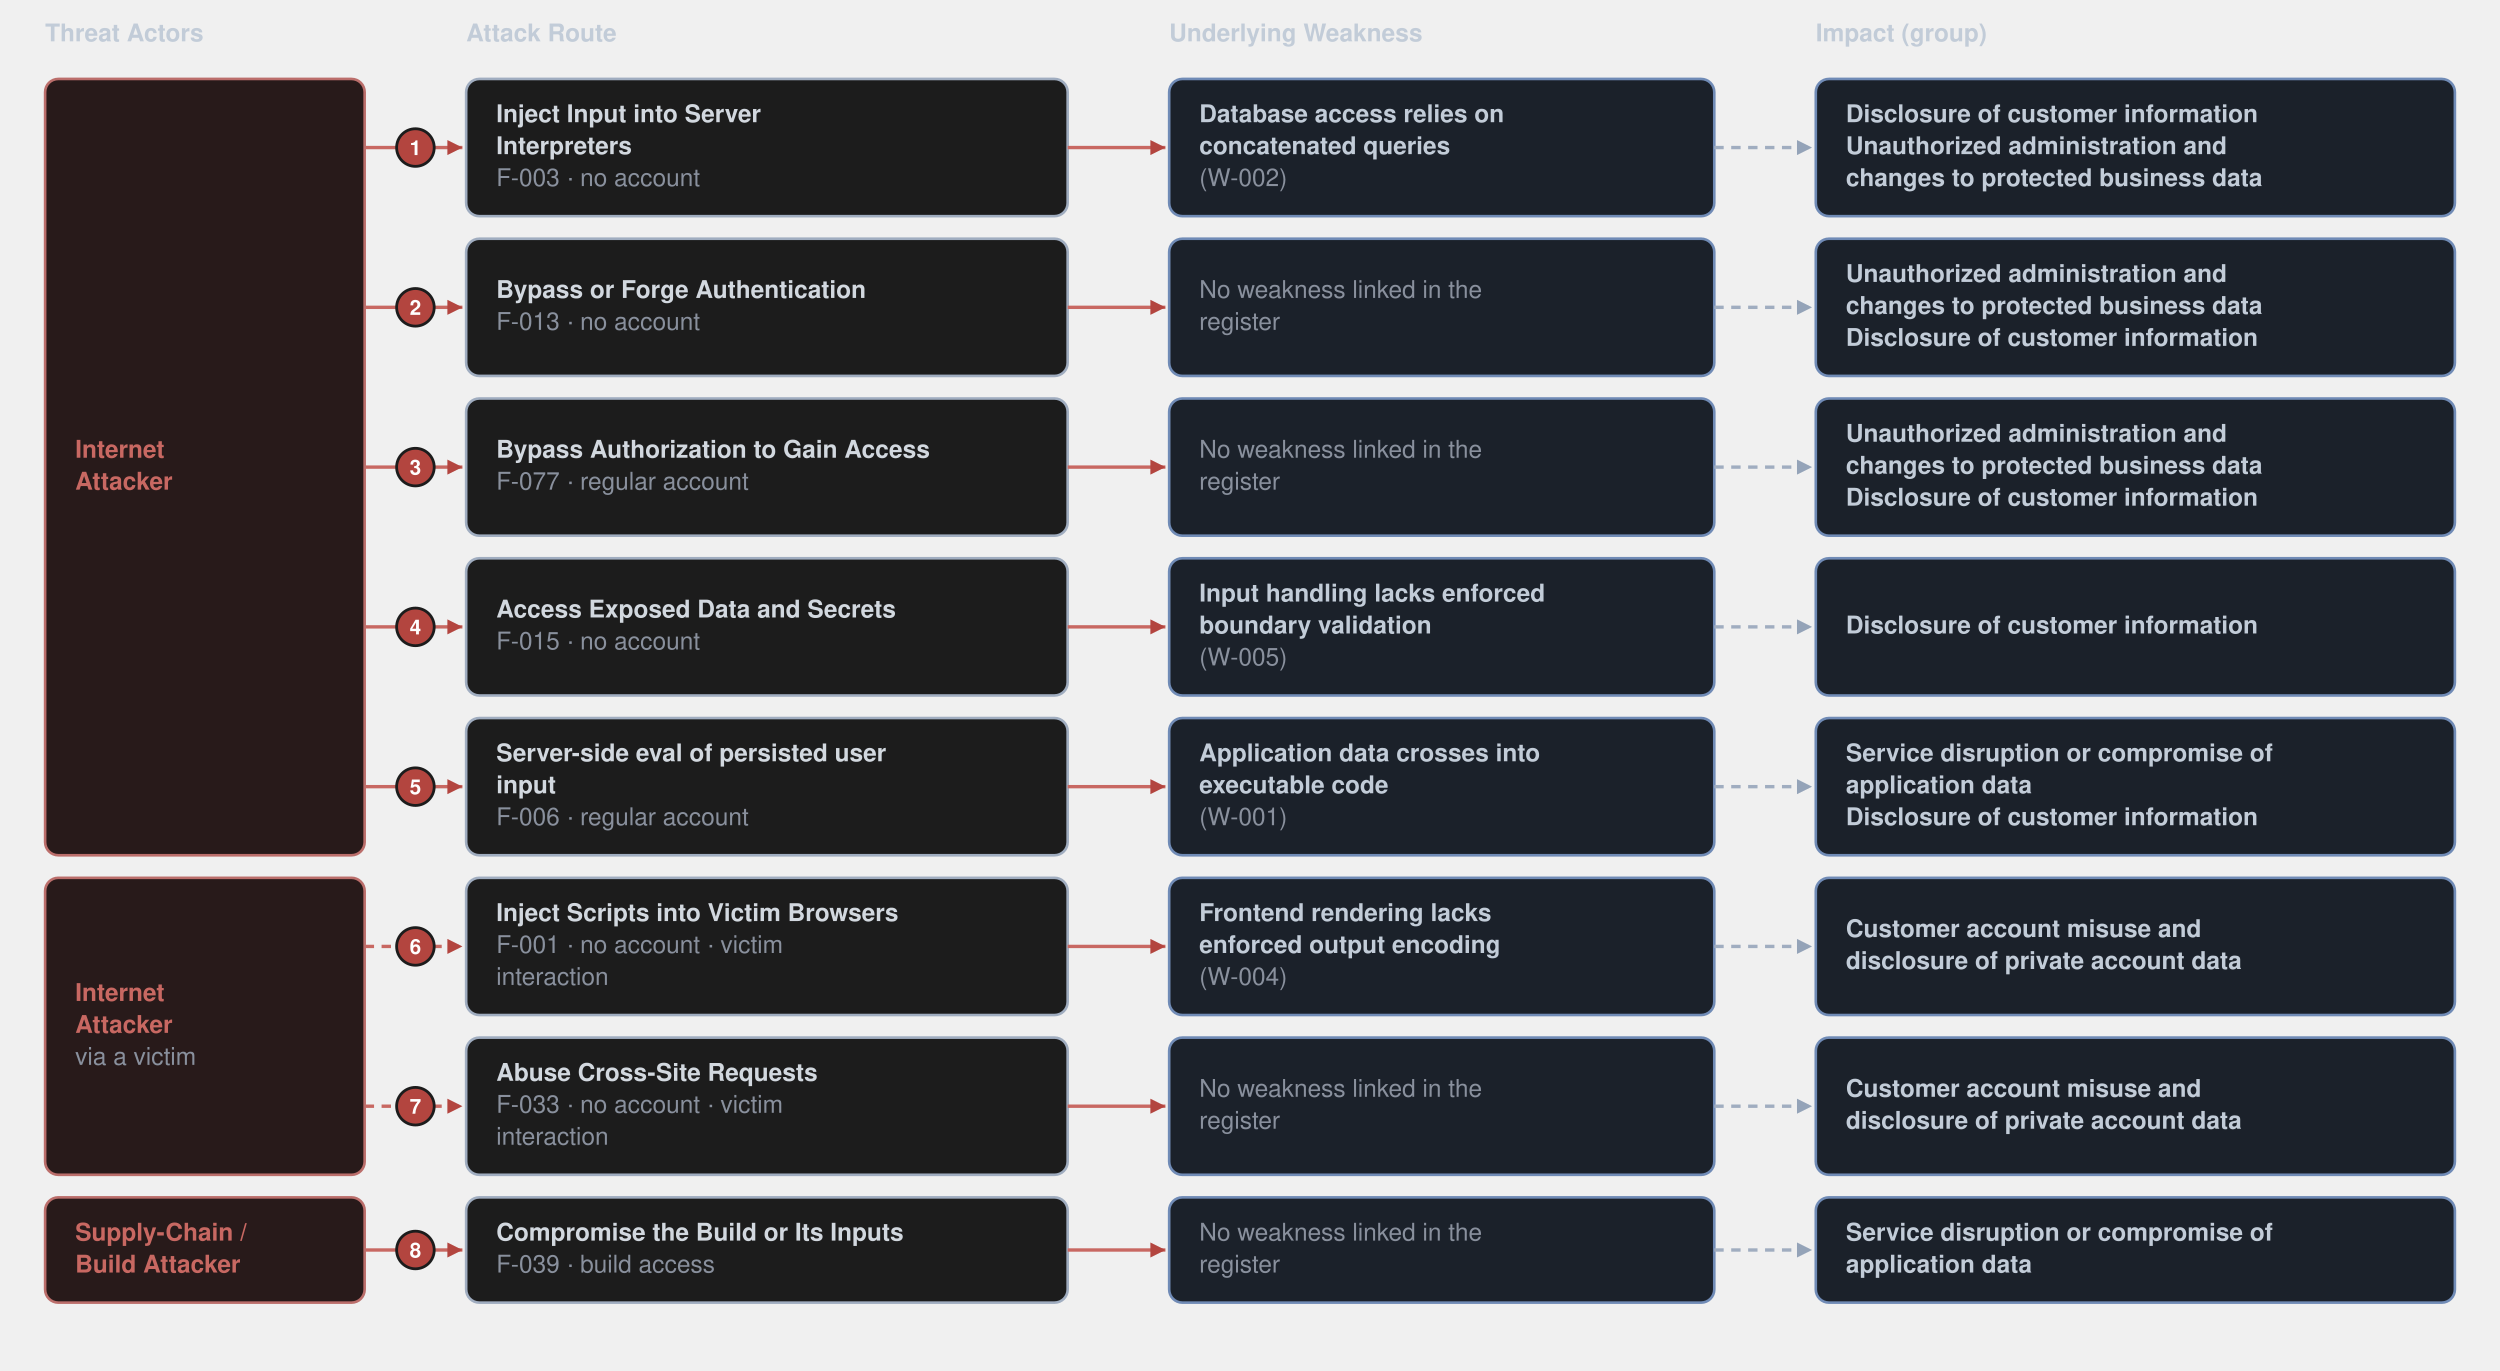
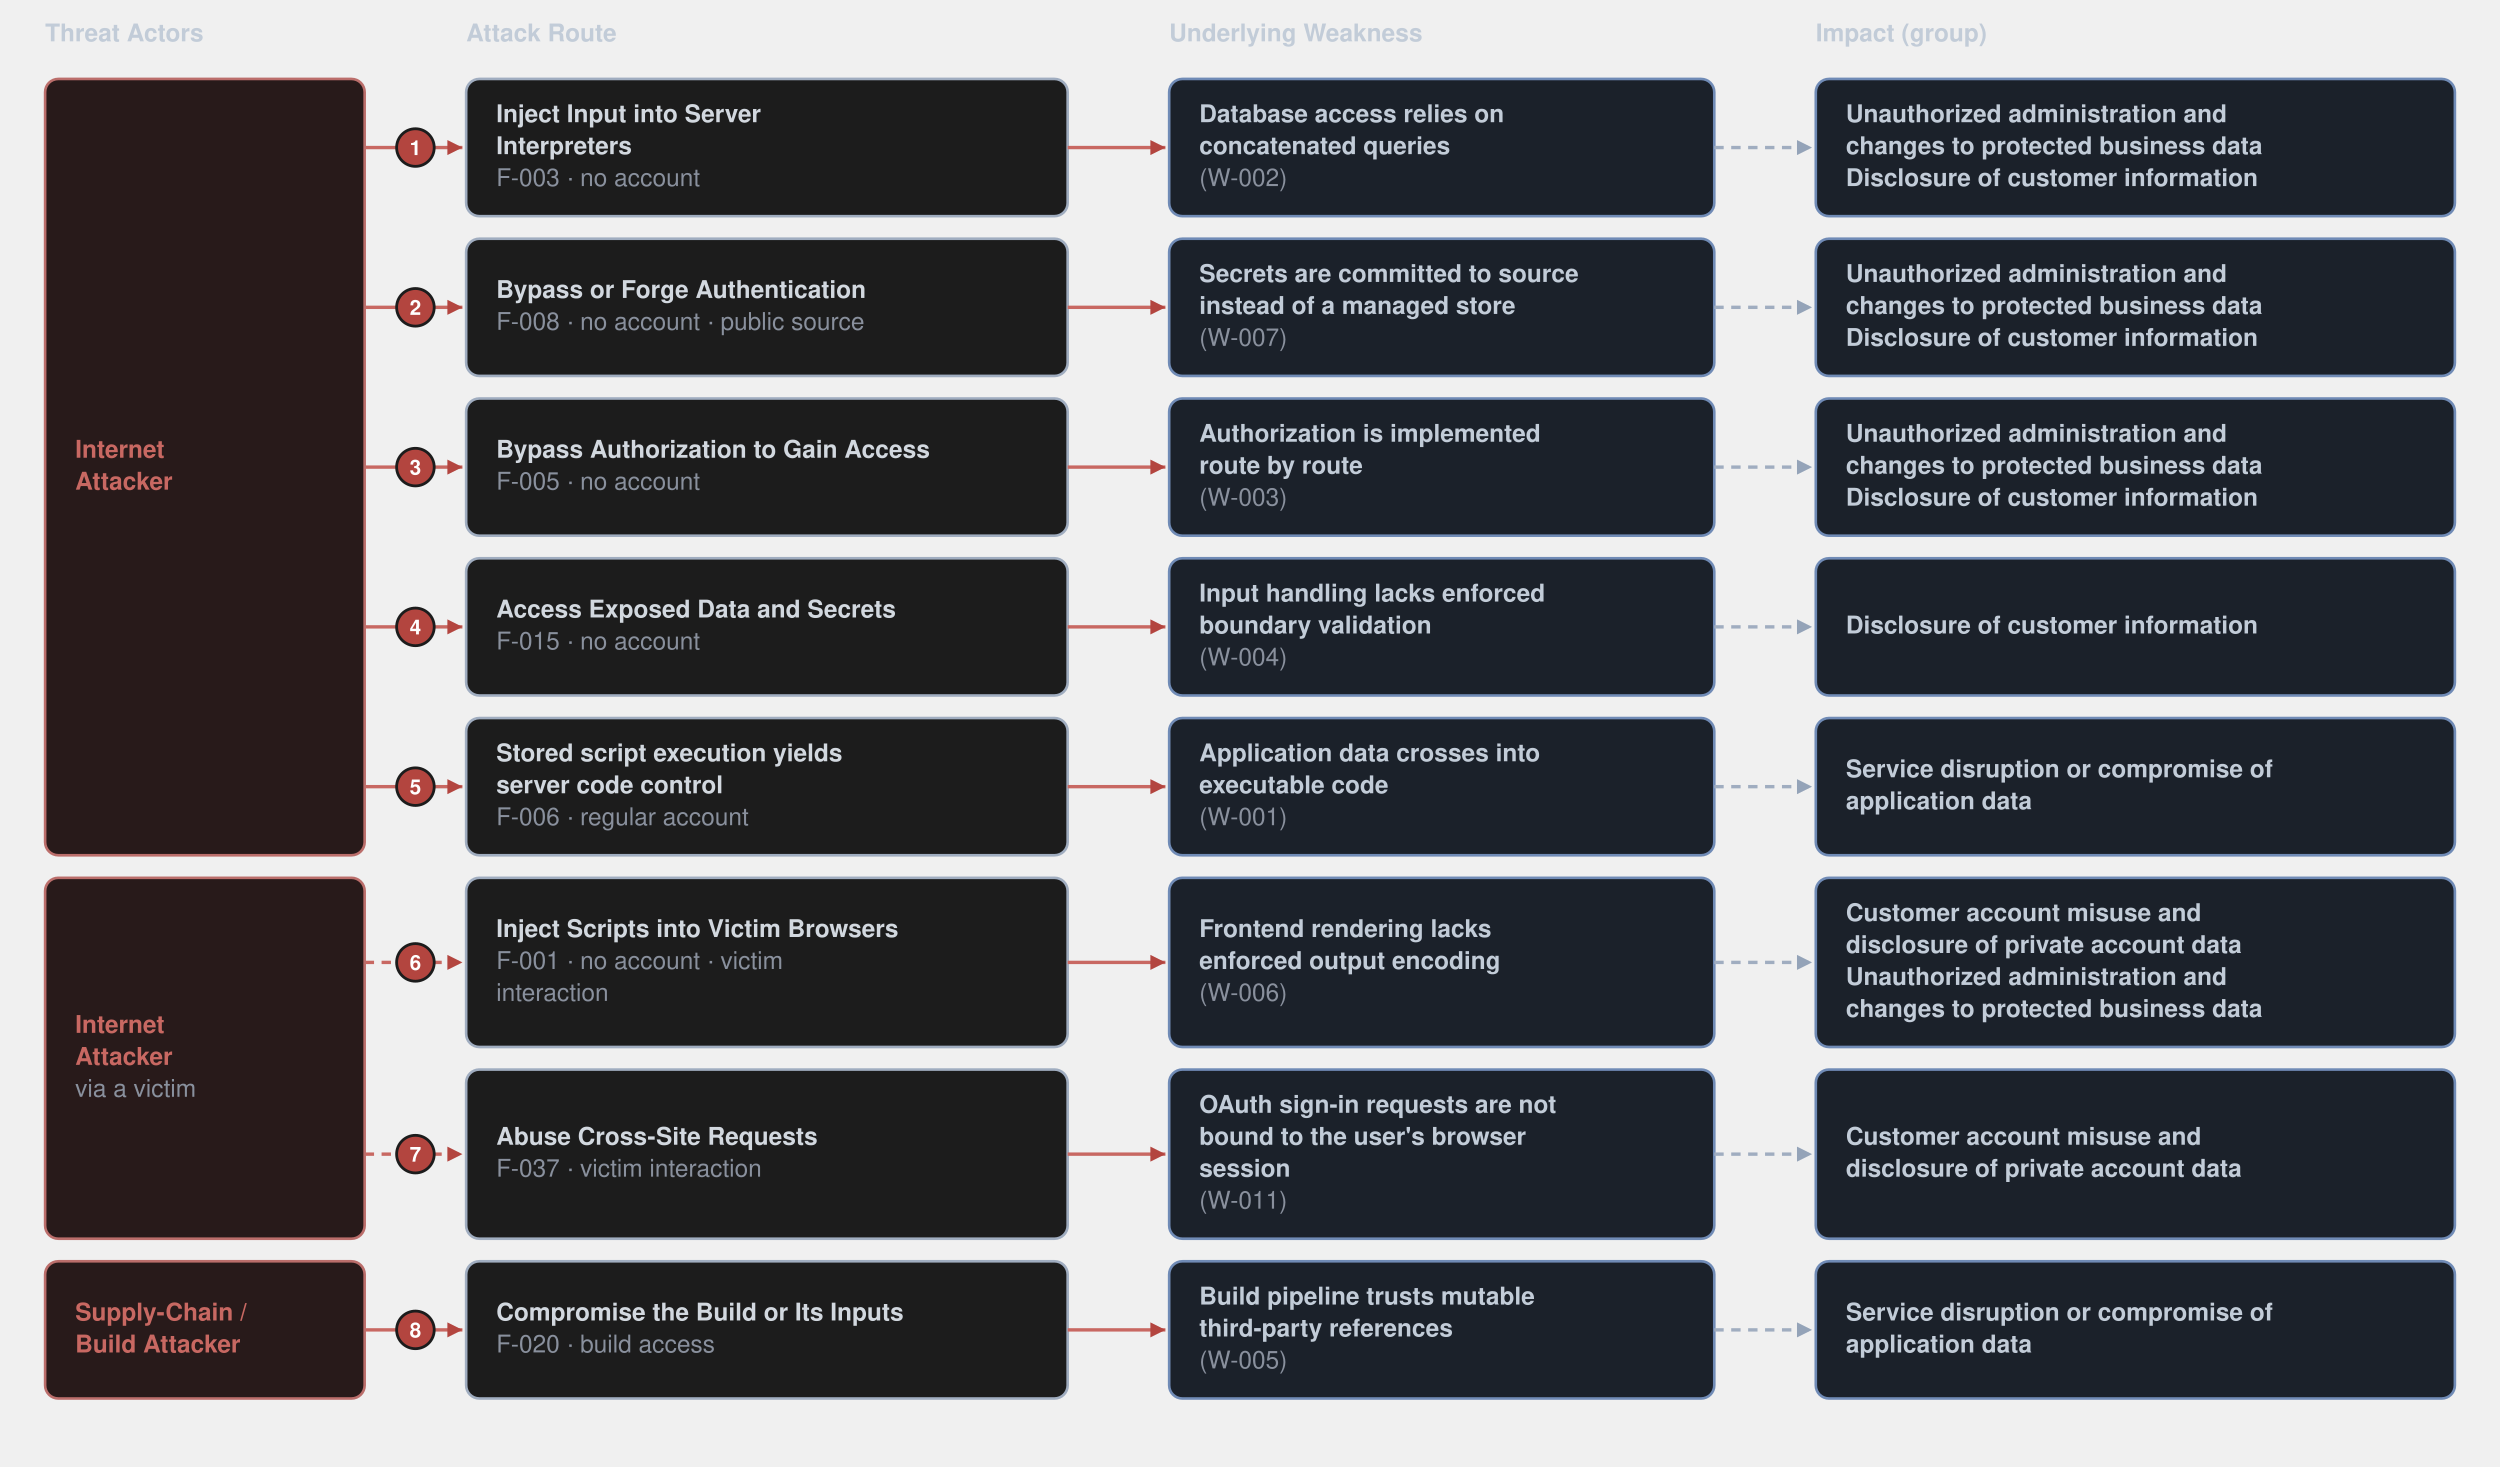
- <svg xmlns="http://www.w3.org/2000/svg" width="1330" height="729" viewBox="0 0 1330 729" font-family="Helvetica, Arial, sans-serif" data-figure2-version="2" data-glyphs="1 2 3 4 5 6 7 8" role="img" aria-labelledby="f2-title">
+ <svg xmlns="http://www.w3.org/2000/svg" width="1330" height="780" viewBox="0 0 1330 780" font-family="Helvetica, Arial, sans-serif" data-figure2-version="2" data-glyphs="1 2 3 4 5 6 7 8" role="img" aria-labelledby="f2-title">
  <defs>
    <marker id="f2-attack" viewBox="0 0 10 10" refX="10" refY="5" markerWidth="8" markerHeight="8" markerUnits="userSpaceOnUse" orient="auto">
      <path d="M0 0 L10 5 L0 10 z" fill="#b3453f" />
    </marker>
    <marker id="f2-consequence" viewBox="0 0 10 10" refX="10" refY="5" markerWidth="8" markerHeight="8" markerUnits="userSpaceOnUse" orient="auto">
      <path d="M0 0 L10 5 L0 10 z" fill="#94a3b8" />
    </marker>
  </defs>
  <text x="24" y="22" font-size="13" fill="#c2ccd8" font-weight="bold">Threat Actors</text>
  <text x="248" y="22" font-size="13" fill="#c2ccd8" font-weight="bold">Attack Route</text>
  <text x="622" y="22" font-size="13" fill="#c2ccd8" font-weight="bold">Underlying Weakness</text>
  <text x="966" y="22" font-size="13" fill="#c2ccd8" font-weight="bold">Impact (group)</text>
  <g data-route-number="1" data-finding-id="F-003" data-weakness-ids="W-002">
    <rect x="248" y="42" width="320" height="73" rx="7" fill="#1c1c1c" stroke="#a0adc0" stroke-width="1.4" data-column="1" />
    <text x="264" y="65.0" font-size="13" fill="#d2d8df" font-weight="bold">Inject Input into Server</text>
    <text x="264" y="82.0" font-size="13" fill="#d2d8df" font-weight="bold">Interpreters</text>
    <text x="264" y="99.0" font-size="13" fill="#89909d" font-weight="normal">F-003 · no account</text>
    <rect x="622" y="42" width="290" height="73" rx="7" fill="#1b212a" stroke="#708bb6" stroke-width="1.4" data-column="2" />
    <text x="638" y="65.0" font-size="13" fill="#c2ccd8" font-weight="bold">Database access relies on</text>
    <text x="638" y="82.0" font-size="13" fill="#c2ccd8" font-weight="bold">concatenated queries</text>
    <text x="638" y="99.0" font-size="13" fill="#89909d" font-weight="normal">(W-002)</text>
    <rect x="966" y="42" width="340" height="73" rx="7" fill="#1b212a" stroke="#708bb6" stroke-width="1.4" data-column="3" />
-     <text x="982" y="65.0" font-size="13" fill="#c2ccd8" font-weight="bold">Disclosure of customer information</text>
-     <text x="982" y="82.0" font-size="13" fill="#c2ccd8" font-weight="bold">Unauthorized administration and</text>
-     <text x="982" y="99.0" font-size="13" fill="#c2ccd8" font-weight="bold">changes to protected business data</text>
+     <text x="982" y="65.0" font-size="13" fill="#c2ccd8" font-weight="bold">Unauthorized administration and</text>
+     <text x="982" y="82.0" font-size="13" fill="#c2ccd8" font-weight="bold">changes to protected business data</text>
+     <text x="982" y="99.0" font-size="13" fill="#c2ccd8" font-weight="bold">Disclosure of customer information</text>
    <path d="M194 78.5 H246" fill="none" stroke="#c86862" stroke-width="1.8" marker-end="url(#f2-attack)" />
    <path d="M568 78.5 H620" fill="none" stroke="#c86862" stroke-width="1.8" marker-end="url(#f2-attack)" />
    <path d="M912 78.5 H964" fill="none" stroke="#a0adc0" stroke-width="1.8" marker-end="url(#f2-consequence)" stroke-dasharray="5 4" />
    <circle cx="221.0" cy="78.5" r="10" fill="#b3453f" stroke="#1c1c1c" stroke-width="1.5" />
    <text x="221.0" y="82.5" font-size="11" fill="#ffffff" font-weight="bold" text-anchor="middle" data-badge-number="1">1</text>
  </g>
-   <g data-route-number="2" data-finding-id="F-013" data-weakness-ids="">
+   <g data-route-number="2" data-finding-id="F-008" data-weakness-ids="W-007">
    <rect x="248" y="127" width="320" height="73" rx="7" fill="#1c1c1c" stroke="#a0adc0" stroke-width="1.4" data-column="1" />
    <text x="264" y="158.5" font-size="13" fill="#d2d8df" font-weight="bold">Bypass or Forge Authentication</text>
-     <text x="264" y="175.5" font-size="13" fill="#89909d" font-weight="normal">F-013 · no account</text>
+     <text x="264" y="175.5" font-size="13" fill="#89909d" font-weight="normal">F-008 · no account · public source</text>
    <rect x="622" y="127" width="290" height="73" rx="7" fill="#1b212a" stroke="#708bb6" stroke-width="1.4" data-column="2" />
-     <text x="638" y="158.5" font-size="13" fill="#89909d" font-weight="normal">No weakness linked in the</text>
-     <text x="638" y="175.5" font-size="13" fill="#89909d" font-weight="normal">register</text>
+     <text x="638" y="150.0" font-size="13" fill="#c2ccd8" font-weight="bold">Secrets are committed to source</text>
+     <text x="638" y="167.0" font-size="13" fill="#c2ccd8" font-weight="bold">instead of a managed store</text>
+     <text x="638" y="184.0" font-size="13" fill="#89909d" font-weight="normal">(W-007)</text>
    <rect x="966" y="127" width="340" height="73" rx="7" fill="#1b212a" stroke="#708bb6" stroke-width="1.4" data-column="3" />
    <text x="982" y="150.0" font-size="13" fill="#c2ccd8" font-weight="bold">Unauthorized administration and</text>
    <text x="982" y="167.0" font-size="13" fill="#c2ccd8" font-weight="bold">changes to protected business data</text>
    <text x="982" y="184.0" font-size="13" fill="#c2ccd8" font-weight="bold">Disclosure of customer information</text>
    <path d="M194 163.5 H246" fill="none" stroke="#c86862" stroke-width="1.8" marker-end="url(#f2-attack)" />
    <path d="M568 163.5 H620" fill="none" stroke="#c86862" stroke-width="1.8" marker-end="url(#f2-attack)" />
    <path d="M912 163.5 H964" fill="none" stroke="#a0adc0" stroke-width="1.8" marker-end="url(#f2-consequence)" stroke-dasharray="5 4" />
    <circle cx="221.0" cy="163.5" r="10" fill="#b3453f" stroke="#1c1c1c" stroke-width="1.5" />
    <text x="221.0" y="167.5" font-size="11" fill="#ffffff" font-weight="bold" text-anchor="middle" data-badge-number="2">2</text>
  </g>
-   <g data-route-number="3" data-finding-id="F-077" data-weakness-ids="">
+   <g data-route-number="3" data-finding-id="F-005" data-weakness-ids="W-003">
    <rect x="248" y="212" width="320" height="73" rx="7" fill="#1c1c1c" stroke="#a0adc0" stroke-width="1.4" data-column="1" />
    <text x="264" y="243.5" font-size="13" fill="#d2d8df" font-weight="bold">Bypass Authorization to Gain Access</text>
-     <text x="264" y="260.5" font-size="13" fill="#89909d" font-weight="normal">F-077 · regular account</text>
+     <text x="264" y="260.5" font-size="13" fill="#89909d" font-weight="normal">F-005 · no account</text>
    <rect x="622" y="212" width="290" height="73" rx="7" fill="#1b212a" stroke="#708bb6" stroke-width="1.4" data-column="2" />
-     <text x="638" y="243.5" font-size="13" fill="#89909d" font-weight="normal">No weakness linked in the</text>
-     <text x="638" y="260.5" font-size="13" fill="#89909d" font-weight="normal">register</text>
+     <text x="638" y="235.0" font-size="13" fill="#c2ccd8" font-weight="bold">Authorization is implemented</text>
+     <text x="638" y="252.0" font-size="13" fill="#c2ccd8" font-weight="bold">route by route</text>
+     <text x="638" y="269.0" font-size="13" fill="#89909d" font-weight="normal">(W-003)</text>
    <rect x="966" y="212" width="340" height="73" rx="7" fill="#1b212a" stroke="#708bb6" stroke-width="1.4" data-column="3" />
    <text x="982" y="235.0" font-size="13" fill="#c2ccd8" font-weight="bold">Unauthorized administration and</text>
    <text x="982" y="252.0" font-size="13" fill="#c2ccd8" font-weight="bold">changes to protected business data</text>
    <text x="982" y="269.0" font-size="13" fill="#c2ccd8" font-weight="bold">Disclosure of customer information</text>
    <path d="M194 248.5 H246" fill="none" stroke="#c86862" stroke-width="1.8" marker-end="url(#f2-attack)" />
    <path d="M568 248.5 H620" fill="none" stroke="#c86862" stroke-width="1.8" marker-end="url(#f2-attack)" />
    <path d="M912 248.5 H964" fill="none" stroke="#a0adc0" stroke-width="1.8" marker-end="url(#f2-consequence)" stroke-dasharray="5 4" />
    <circle cx="221.0" cy="248.5" r="10" fill="#b3453f" stroke="#1c1c1c" stroke-width="1.5" />
    <text x="221.0" y="252.5" font-size="11" fill="#ffffff" font-weight="bold" text-anchor="middle" data-badge-number="3">3</text>
  </g>
-   <g data-route-number="4" data-finding-id="F-015" data-weakness-ids="W-005">
+   <g data-route-number="4" data-finding-id="F-015" data-weakness-ids="W-004">
    <rect x="248" y="297" width="320" height="73" rx="7" fill="#1c1c1c" stroke="#a0adc0" stroke-width="1.4" data-column="1" />
    <text x="264" y="328.5" font-size="13" fill="#d2d8df" font-weight="bold">Access Exposed Data and Secrets</text>
    <text x="264" y="345.5" font-size="13" fill="#89909d" font-weight="normal">F-015 · no account</text>
    <rect x="622" y="297" width="290" height="73" rx="7" fill="#1b212a" stroke="#708bb6" stroke-width="1.4" data-column="2" />
    <text x="638" y="320.0" font-size="13" fill="#c2ccd8" font-weight="bold">Input handling lacks enforced</text>
    <text x="638" y="337.0" font-size="13" fill="#c2ccd8" font-weight="bold">boundary validation</text>
-     <text x="638" y="354.0" font-size="13" fill="#89909d" font-weight="normal">(W-005)</text>
+     <text x="638" y="354.0" font-size="13" fill="#89909d" font-weight="normal">(W-004)</text>
    <rect x="966" y="297" width="340" height="73" rx="7" fill="#1b212a" stroke="#708bb6" stroke-width="1.4" data-column="3" />
    <text x="982" y="337.0" font-size="13" fill="#c2ccd8" font-weight="bold">Disclosure of customer information</text>
    <path d="M194 333.5 H246" fill="none" stroke="#c86862" stroke-width="1.8" marker-end="url(#f2-attack)" />
    <path d="M568 333.5 H620" fill="none" stroke="#c86862" stroke-width="1.8" marker-end="url(#f2-attack)" />
    <path d="M912 333.5 H964" fill="none" stroke="#a0adc0" stroke-width="1.8" marker-end="url(#f2-consequence)" stroke-dasharray="5 4" />
    <circle cx="221.0" cy="333.5" r="10" fill="#b3453f" stroke="#1c1c1c" stroke-width="1.5" />
    <text x="221.0" y="337.5" font-size="11" fill="#ffffff" font-weight="bold" text-anchor="middle" data-badge-number="4">4</text>
  </g>
  <g data-route-number="5" data-finding-id="F-006" data-weakness-ids="W-001">
    <rect x="248" y="382" width="320" height="73" rx="7" fill="#1c1c1c" stroke="#a0adc0" stroke-width="1.4" data-column="1" />
-     <text x="264" y="405.0" font-size="13" fill="#d2d8df" font-weight="bold">Server-side eval of persisted user</text>
-     <text x="264" y="422.0" font-size="13" fill="#d2d8df" font-weight="bold">input</text>
+     <text x="264" y="405.0" font-size="13" fill="#d2d8df" font-weight="bold">Stored script execution yields</text>
+     <text x="264" y="422.0" font-size="13" fill="#d2d8df" font-weight="bold">server code control</text>
    <text x="264" y="439.0" font-size="13" fill="#89909d" font-weight="normal">F-006 · regular account</text>
    <rect x="622" y="382" width="290" height="73" rx="7" fill="#1b212a" stroke="#708bb6" stroke-width="1.4" data-column="2" />
    <text x="638" y="405.0" font-size="13" fill="#c2ccd8" font-weight="bold">Application data crosses into</text>
    <text x="638" y="422.0" font-size="13" fill="#c2ccd8" font-weight="bold">executable code</text>
    <text x="638" y="439.0" font-size="13" fill="#89909d" font-weight="normal">(W-001)</text>
    <rect x="966" y="382" width="340" height="73" rx="7" fill="#1b212a" stroke="#708bb6" stroke-width="1.4" data-column="3" />
-     <text x="982" y="405.0" font-size="13" fill="#c2ccd8" font-weight="bold">Service disruption or compromise of</text>
-     <text x="982" y="422.0" font-size="13" fill="#c2ccd8" font-weight="bold">application data</text>
-     <text x="982" y="439.0" font-size="13" fill="#c2ccd8" font-weight="bold">Disclosure of customer information</text>
+     <text x="982" y="413.5" font-size="13" fill="#c2ccd8" font-weight="bold">Service disruption or compromise of</text>
+     <text x="982" y="430.5" font-size="13" fill="#c2ccd8" font-weight="bold">application data</text>
    <path d="M194 418.5 H246" fill="none" stroke="#c86862" stroke-width="1.8" marker-end="url(#f2-attack)" />
    <path d="M568 418.5 H620" fill="none" stroke="#c86862" stroke-width="1.8" marker-end="url(#f2-attack)" />
    <path d="M912 418.5 H964" fill="none" stroke="#a0adc0" stroke-width="1.8" marker-end="url(#f2-consequence)" stroke-dasharray="5 4" />
    <circle cx="221.0" cy="418.5" r="10" fill="#b3453f" stroke="#1c1c1c" stroke-width="1.5" />
    <text x="221.0" y="422.5" font-size="11" fill="#ffffff" font-weight="bold" text-anchor="middle" data-badge-number="5">5</text>
  </g>
-   <g data-route-number="6" data-finding-id="F-001" data-weakness-ids="W-004">
-     <rect x="248" y="467" width="320" height="73" rx="7" fill="#1c1c1c" stroke="#a0adc0" stroke-width="1.4" data-column="1" />
-     <text x="264" y="490.0" font-size="13" fill="#d2d8df" font-weight="bold">Inject Scripts into Victim Browsers</text>
-     <text x="264" y="507.0" font-size="13" fill="#89909d" font-weight="normal">F-001 · no account · victim</text>
-     <text x="264" y="524.0" font-size="13" fill="#89909d" font-weight="normal">interaction</text>
-     <rect x="622" y="467" width="290" height="73" rx="7" fill="#1b212a" stroke="#708bb6" stroke-width="1.4" data-column="2" />
-     <text x="638" y="490.0" font-size="13" fill="#c2ccd8" font-weight="bold">Frontend rendering lacks</text>
-     <text x="638" y="507.0" font-size="13" fill="#c2ccd8" font-weight="bold">enforced output encoding</text>
-     <text x="638" y="524.0" font-size="13" fill="#89909d" font-weight="normal">(W-004)</text>
-     <rect x="966" y="467" width="340" height="73" rx="7" fill="#1b212a" stroke="#708bb6" stroke-width="1.4" data-column="3" />
-     <text x="982" y="498.5" font-size="13" fill="#c2ccd8" font-weight="bold">Customer account misuse and</text>
-     <text x="982" y="515.5" font-size="13" fill="#c2ccd8" font-weight="bold">disclosure of private account data</text>
-     <path d="M194 503.5 H246" fill="none" stroke="#c86862" stroke-width="1.8" marker-end="url(#f2-attack)" stroke-dasharray="5 4" />
-     <path d="M568 503.5 H620" fill="none" stroke="#c86862" stroke-width="1.8" marker-end="url(#f2-attack)" />
-     <path d="M912 503.5 H964" fill="none" stroke="#a0adc0" stroke-width="1.8" marker-end="url(#f2-consequence)" stroke-dasharray="5 4" />
-     <circle cx="221.0" cy="503.5" r="10" fill="#b3453f" stroke="#1c1c1c" stroke-width="1.5" />
-     <text x="221.0" y="507.5" font-size="11" fill="#ffffff" font-weight="bold" text-anchor="middle" data-badge-number="6">6</text>
+   <g data-route-number="6" data-finding-id="F-001" data-weakness-ids="W-006">
+     <rect x="248" y="467" width="320" height="90" rx="7" fill="#1c1c1c" stroke="#a0adc0" stroke-width="1.4" data-column="1" />
+     <text x="264" y="498.5" font-size="13" fill="#d2d8df" font-weight="bold">Inject Scripts into Victim Browsers</text>
+     <text x="264" y="515.5" font-size="13" fill="#89909d" font-weight="normal">F-001 · no account · victim</text>
+     <text x="264" y="532.5" font-size="13" fill="#89909d" font-weight="normal">interaction</text>
+     <rect x="622" y="467" width="290" height="90" rx="7" fill="#1b212a" stroke="#708bb6" stroke-width="1.4" data-column="2" />
+     <text x="638" y="498.5" font-size="13" fill="#c2ccd8" font-weight="bold">Frontend rendering lacks</text>
+     <text x="638" y="515.5" font-size="13" fill="#c2ccd8" font-weight="bold">enforced output encoding</text>
+     <text x="638" y="532.5" font-size="13" fill="#89909d" font-weight="normal">(W-006)</text>
+     <rect x="966" y="467" width="340" height="90" rx="7" fill="#1b212a" stroke="#708bb6" stroke-width="1.4" data-column="3" />
+     <text x="982" y="490.0" font-size="13" fill="#c2ccd8" font-weight="bold">Customer account misuse and</text>
+     <text x="982" y="507.0" font-size="13" fill="#c2ccd8" font-weight="bold">disclosure of private account data</text>
+     <text x="982" y="524.0" font-size="13" fill="#c2ccd8" font-weight="bold">Unauthorized administration and</text>
+     <text x="982" y="541.0" font-size="13" fill="#c2ccd8" font-weight="bold">changes to protected business data</text>
+     <path d="M194 512.0 H246" fill="none" stroke="#c86862" stroke-width="1.8" marker-end="url(#f2-attack)" stroke-dasharray="5 4" />
+     <path d="M568 512.0 H620" fill="none" stroke="#c86862" stroke-width="1.8" marker-end="url(#f2-attack)" />
+     <path d="M912 512.0 H964" fill="none" stroke="#a0adc0" stroke-width="1.8" marker-end="url(#f2-consequence)" stroke-dasharray="5 4" />
+     <circle cx="221.0" cy="512.0" r="10" fill="#b3453f" stroke="#1c1c1c" stroke-width="1.5" />
+     <text x="221.0" y="516.0" font-size="11" fill="#ffffff" font-weight="bold" text-anchor="middle" data-badge-number="6">6</text>
  </g>
-   <g data-route-number="7" data-finding-id="F-033" data-weakness-ids="">
-     <rect x="248" y="552" width="320" height="73" rx="7" fill="#1c1c1c" stroke="#a0adc0" stroke-width="1.4" data-column="1" />
-     <text x="264" y="575.0" font-size="13" fill="#d2d8df" font-weight="bold">Abuse Cross-Site Requests</text>
-     <text x="264" y="592.0" font-size="13" fill="#89909d" font-weight="normal">F-033 · no account · victim</text>
-     <text x="264" y="609.0" font-size="13" fill="#89909d" font-weight="normal">interaction</text>
-     <rect x="622" y="552" width="290" height="73" rx="7" fill="#1b212a" stroke="#708bb6" stroke-width="1.4" data-column="2" />
-     <text x="638" y="583.5" font-size="13" fill="#89909d" font-weight="normal">No weakness linked in the</text>
-     <text x="638" y="600.5" font-size="13" fill="#89909d" font-weight="normal">register</text>
-     <rect x="966" y="552" width="340" height="73" rx="7" fill="#1b212a" stroke="#708bb6" stroke-width="1.4" data-column="3" />
-     <text x="982" y="583.5" font-size="13" fill="#c2ccd8" font-weight="bold">Customer account misuse and</text>
-     <text x="982" y="600.5" font-size="13" fill="#c2ccd8" font-weight="bold">disclosure of private account data</text>
-     <path d="M194 588.5 H246" fill="none" stroke="#c86862" stroke-width="1.8" marker-end="url(#f2-attack)" stroke-dasharray="5 4" />
-     <path d="M568 588.5 H620" fill="none" stroke="#c86862" stroke-width="1.8" marker-end="url(#f2-attack)" />
-     <path d="M912 588.5 H964" fill="none" stroke="#a0adc0" stroke-width="1.8" marker-end="url(#f2-consequence)" stroke-dasharray="5 4" />
-     <circle cx="221.0" cy="588.5" r="10" fill="#b3453f" stroke="#1c1c1c" stroke-width="1.5" />
-     <text x="221.0" y="592.5" font-size="11" fill="#ffffff" font-weight="bold" text-anchor="middle" data-badge-number="7">7</text>
+   <g data-route-number="7" data-finding-id="F-037" data-weakness-ids="W-011">
+     <rect x="248" y="569" width="320" height="90" rx="7" fill="#1c1c1c" stroke="#a0adc0" stroke-width="1.4" data-column="1" />
+     <text x="264" y="609.0" font-size="13" fill="#d2d8df" font-weight="bold">Abuse Cross-Site Requests</text>
+     <text x="264" y="626.0" font-size="13" fill="#89909d" font-weight="normal">F-037 · victim interaction</text>
+     <rect x="622" y="569" width="290" height="90" rx="7" fill="#1b212a" stroke="#708bb6" stroke-width="1.4" data-column="2" />
+     <text x="638" y="592.0" font-size="13" fill="#c2ccd8" font-weight="bold">OAuth sign-in requests are not</text>
+     <text x="638" y="609.0" font-size="13" fill="#c2ccd8" font-weight="bold">bound to the user's browser</text>
+     <text x="638" y="626.0" font-size="13" fill="#c2ccd8" font-weight="bold">session</text>
+     <text x="638" y="643.0" font-size="13" fill="#89909d" font-weight="normal">(W-011)</text>
+     <rect x="966" y="569" width="340" height="90" rx="7" fill="#1b212a" stroke="#708bb6" stroke-width="1.4" data-column="3" />
+     <text x="982" y="609.0" font-size="13" fill="#c2ccd8" font-weight="bold">Customer account misuse and</text>
+     <text x="982" y="626.0" font-size="13" fill="#c2ccd8" font-weight="bold">disclosure of private account data</text>
+     <path d="M194 614.0 H246" fill="none" stroke="#c86862" stroke-width="1.8" marker-end="url(#f2-attack)" stroke-dasharray="5 4" />
+     <path d="M568 614.0 H620" fill="none" stroke="#c86862" stroke-width="1.8" marker-end="url(#f2-attack)" />
+     <path d="M912 614.0 H964" fill="none" stroke="#a0adc0" stroke-width="1.8" marker-end="url(#f2-consequence)" stroke-dasharray="5 4" />
+     <circle cx="221.0" cy="614.0" r="10" fill="#b3453f" stroke="#1c1c1c" stroke-width="1.5" />
+     <text x="221.0" y="618.0" font-size="11" fill="#ffffff" font-weight="bold" text-anchor="middle" data-badge-number="7">7</text>
  </g>
-   <g data-route-number="8" data-finding-id="F-039" data-weakness-ids="">
-     <rect x="248" y="637" width="320" height="56" rx="7" fill="#1c1c1c" stroke="#a0adc0" stroke-width="1.4" data-column="1" />
-     <text x="264" y="660.0" font-size="13" fill="#d2d8df" font-weight="bold">Compromise the Build or Its Inputs</text>
-     <text x="264" y="677.0" font-size="13" fill="#89909d" font-weight="normal">F-039 · build access</text>
-     <rect x="622" y="637" width="290" height="56" rx="7" fill="#1b212a" stroke="#708bb6" stroke-width="1.4" data-column="2" />
-     <text x="638" y="660.0" font-size="13" fill="#89909d" font-weight="normal">No weakness linked in the</text>
-     <text x="638" y="677.0" font-size="13" fill="#89909d" font-weight="normal">register</text>
-     <rect x="966" y="637" width="340" height="56" rx="7" fill="#1b212a" stroke="#708bb6" stroke-width="1.4" data-column="3" />
-     <text x="982" y="660.0" font-size="13" fill="#c2ccd8" font-weight="bold">Service disruption or compromise of</text>
-     <text x="982" y="677.0" font-size="13" fill="#c2ccd8" font-weight="bold">application data</text>
-     <path d="M194 665.0 H246" fill="none" stroke="#c86862" stroke-width="1.8" marker-end="url(#f2-attack)" />
-     <path d="M568 665.0 H620" fill="none" stroke="#c86862" stroke-width="1.8" marker-end="url(#f2-attack)" />
-     <path d="M912 665.0 H964" fill="none" stroke="#a0adc0" stroke-width="1.8" marker-end="url(#f2-consequence)" stroke-dasharray="5 4" />
-     <circle cx="221.0" cy="665.0" r="10" fill="#b3453f" stroke="#1c1c1c" stroke-width="1.5" />
-     <text x="221.0" y="669.0" font-size="11" fill="#ffffff" font-weight="bold" text-anchor="middle" data-badge-number="8">8</text>
+   <g data-route-number="8" data-finding-id="F-020" data-weakness-ids="W-005">
+     <rect x="248" y="671" width="320" height="73" rx="7" fill="#1c1c1c" stroke="#a0adc0" stroke-width="1.4" data-column="1" />
+     <text x="264" y="702.5" font-size="13" fill="#d2d8df" font-weight="bold">Compromise the Build or Its Inputs</text>
+     <text x="264" y="719.5" font-size="13" fill="#89909d" font-weight="normal">F-020 · build access</text>
+     <rect x="622" y="671" width="290" height="73" rx="7" fill="#1b212a" stroke="#708bb6" stroke-width="1.4" data-column="2" />
+     <text x="638" y="694.0" font-size="13" fill="#c2ccd8" font-weight="bold">Build pipeline trusts mutable</text>
+     <text x="638" y="711.0" font-size="13" fill="#c2ccd8" font-weight="bold">third-party references</text>
+     <text x="638" y="728.0" font-size="13" fill="#89909d" font-weight="normal">(W-005)</text>
+     <rect x="966" y="671" width="340" height="73" rx="7" fill="#1b212a" stroke="#708bb6" stroke-width="1.4" data-column="3" />
+     <text x="982" y="702.5" font-size="13" fill="#c2ccd8" font-weight="bold">Service disruption or compromise of</text>
+     <text x="982" y="719.5" font-size="13" fill="#c2ccd8" font-weight="bold">application data</text>
+     <path d="M194 707.5 H246" fill="none" stroke="#c86862" stroke-width="1.8" marker-end="url(#f2-attack)" />
+     <path d="M568 707.5 H620" fill="none" stroke="#c86862" stroke-width="1.8" marker-end="url(#f2-attack)" />
+     <path d="M912 707.5 H964" fill="none" stroke="#a0adc0" stroke-width="1.8" marker-end="url(#f2-consequence)" stroke-dasharray="5 4" />
+     <circle cx="221.0" cy="707.5" r="10" fill="#b3453f" stroke="#1c1c1c" stroke-width="1.5" />
+     <text x="221.0" y="711.5" font-size="11" fill="#ffffff" font-weight="bold" text-anchor="middle" data-badge-number="8">8</text>
  </g>
  <g data-actor-card="internet-anon" data-actor-victim="false" data-actor-routes="1 2 3 4 5">
    <rect x="24" y="42" width="170" height="413" rx="7" fill="#281a1a" stroke="#bb6e6b" stroke-width="1.4" data-column="0" />
    <text x="40" y="243.5" font-size="13" fill="#c86862" font-weight="bold">Internet</text>
    <text x="40" y="260.5" font-size="13" fill="#c86862" font-weight="bold">Attacker</text>
  </g>
  <g data-actor-card="internet-anon" data-actor-victim="true" data-actor-routes="6 7">
-     <rect x="24" y="467" width="170" height="158" rx="7" fill="#281a1a" stroke="#bb6e6b" stroke-width="1.4" data-column="0" />
-     <text x="40" y="532.5" font-size="13" fill="#c86862" font-weight="bold">Internet</text>
-     <text x="40" y="549.5" font-size="13" fill="#c86862" font-weight="bold">Attacker</text>
-     <text x="40" y="566.5" font-size="13" fill="#89909d" font-weight="normal">via a victim</text>
+     <rect x="24" y="467" width="170" height="192" rx="7" fill="#281a1a" stroke="#bb6e6b" stroke-width="1.4" data-column="0" />
+     <text x="40" y="549.5" font-size="13" fill="#c86862" font-weight="bold">Internet</text>
+     <text x="40" y="566.5" font-size="13" fill="#c86862" font-weight="bold">Attacker</text>
+     <text x="40" y="583.5" font-size="13" fill="#89909d" font-weight="normal">via a victim</text>
  </g>
  <g data-actor-card="build-time" data-actor-victim="false" data-actor-routes="8">
-     <rect x="24" y="637" width="170" height="56" rx="7" fill="#281a1a" stroke="#bb6e6b" stroke-width="1.4" data-column="0" />
-     <text x="40" y="660.0" font-size="13" fill="#c86862" font-weight="bold">Supply-Chain /</text>
-     <text x="40" y="677.0" font-size="13" fill="#c86862" font-weight="bold">Build Attacker</text>
+     <rect x="24" y="671" width="170" height="73" rx="7" fill="#281a1a" stroke="#bb6e6b" stroke-width="1.4" data-column="0" />
+     <text x="40" y="702.5" font-size="13" fill="#c86862" font-weight="bold">Supply-Chain /</text>
+     <text x="40" y="719.5" font-size="13" fill="#c86862" font-weight="bold">Build Attacker</text>
  </g>
</svg>
